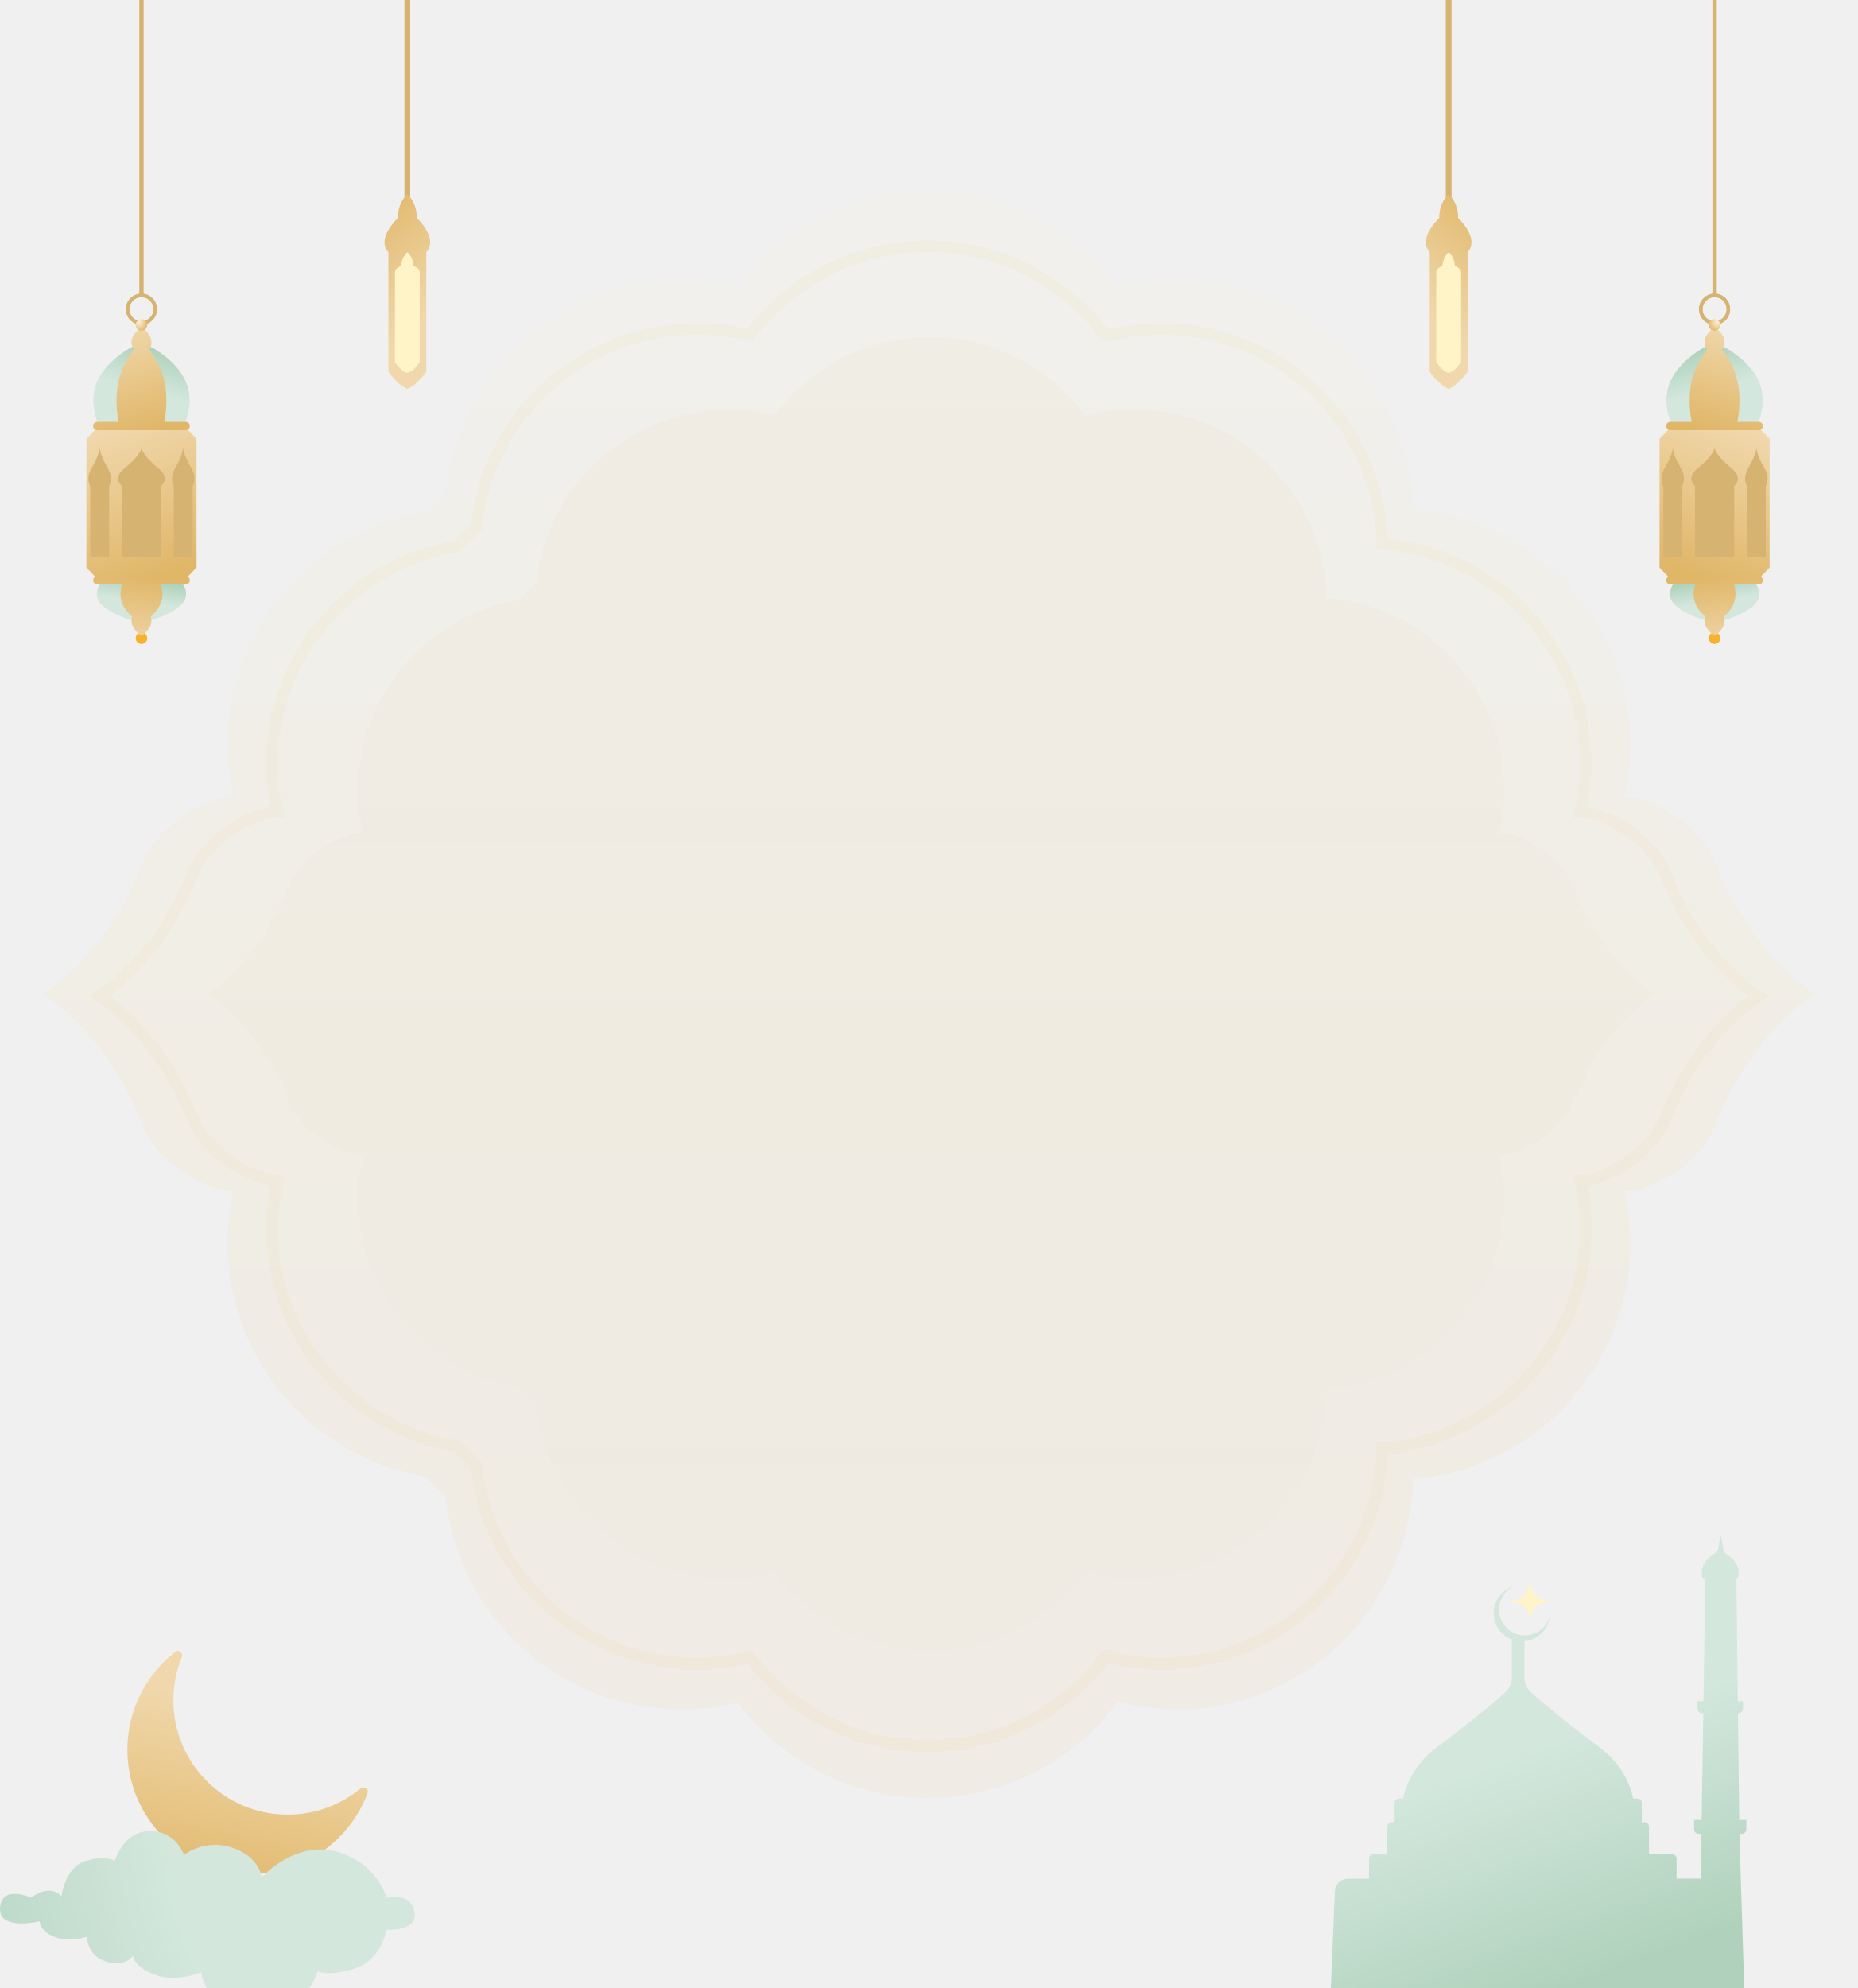
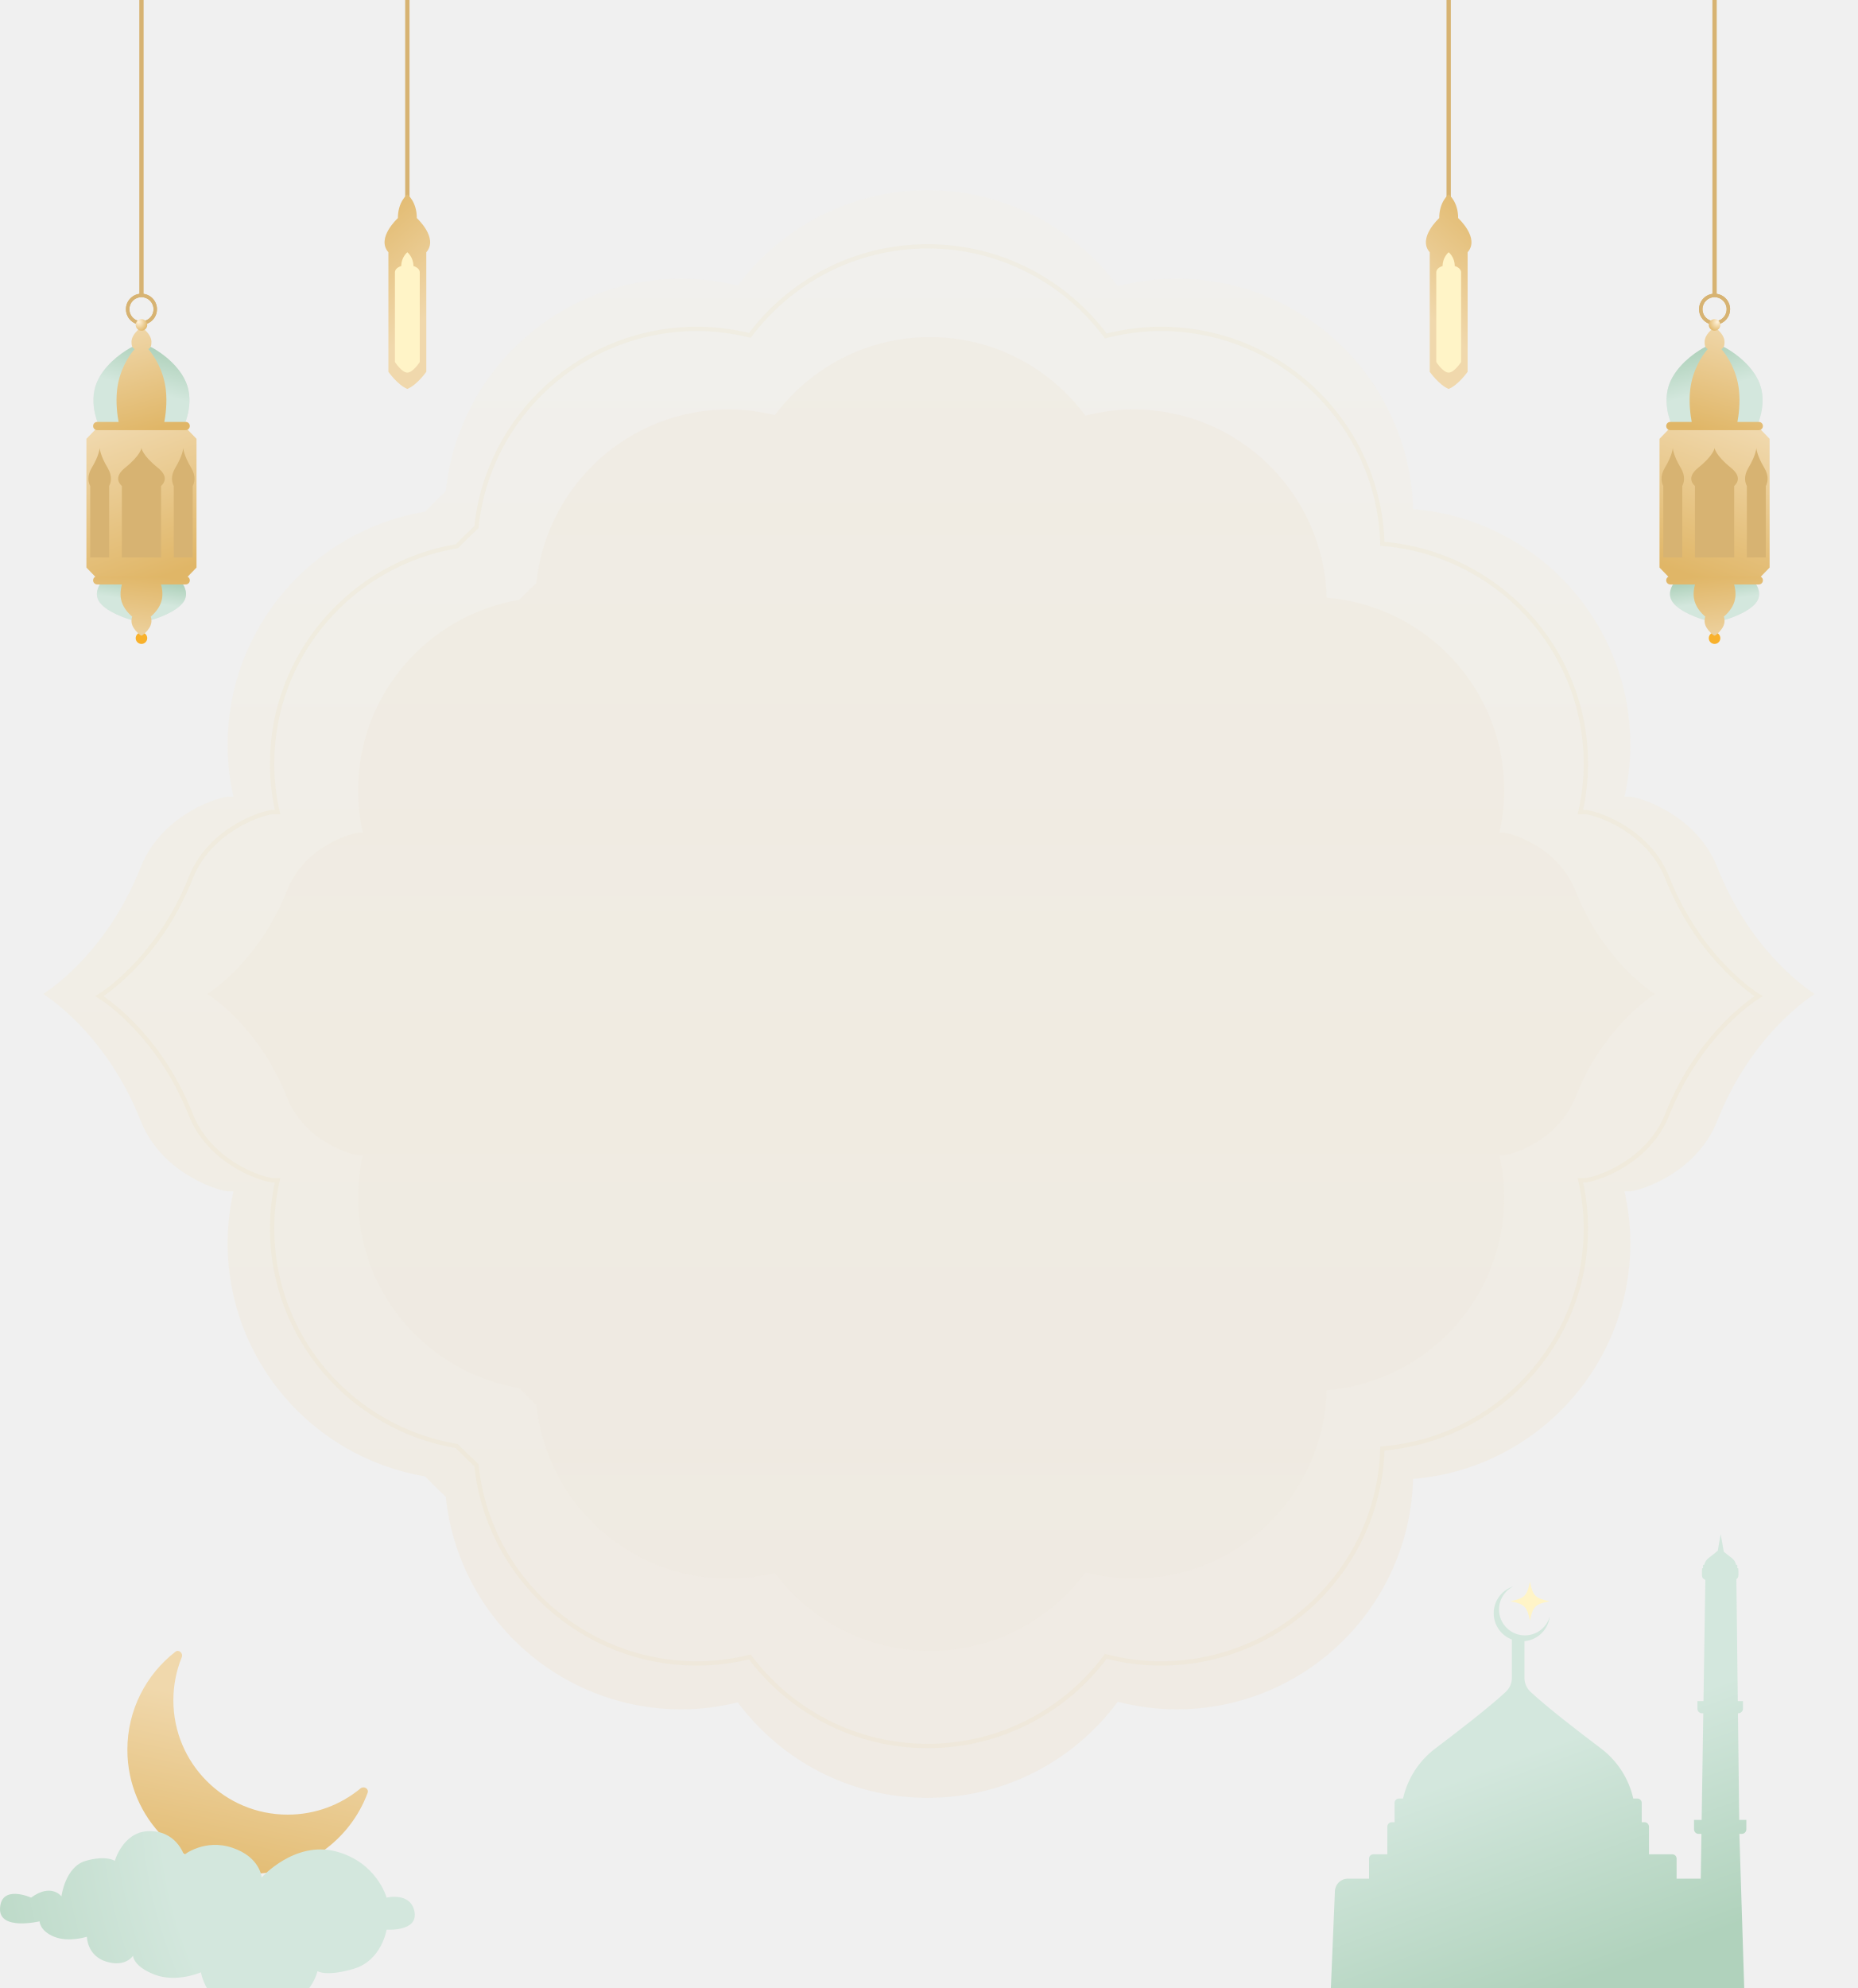
<svg xmlns="http://www.w3.org/2000/svg" width="430" height="460" viewBox="0 0 430 460" fill="none">
-   <g clip-path="url(#clip0_2744_6028)">
+   <g clipPath="url(#clip0_2744_6028)">
    <path opacity="0.07" d="M214.663 416C232.727 416 248.702 407.234 258.695 393.768C263.043 394.876 267.573 395.529 272.267 395.529C302.049 395.529 326.232 371.788 327.04 342.216C355.189 339.89 377.319 316.36 377.319 287.623C377.319 283.513 376.831 279.523 375.974 275.672H377.297C381.106 275.128 392.937 270.726 397.425 259.361C405.584 238.699 420 230 420 230C420 230 405.584 221.301 397.425 200.639C392.937 189.274 381.106 184.872 377.297 184.328H375.974C376.831 180.477 377.319 176.487 377.319 172.377C377.319 143.64 355.189 120.11 327.04 117.784C326.232 88.212 302.049 64.472 272.267 64.472C267.573 64.472 263.044 65.125 258.695 66.233C248.702 52.766 232.727 44 214.663 44C196.665 44 180.741 52.705 170.739 66.088C166.563 65.071 162.223 64.472 157.733 64.472C129.347 64.472 106 86.026 103.173 113.651C101.528 115.197 99.911 116.77 98.332 118.384C72.428 122.766 52.681 145.239 52.681 172.377C52.681 176.487 53.169 180.477 54.026 184.328H52.702C48.895 184.872 37.064 189.274 32.575 200.639C24.416 221.301 10 230 10 230C10 230 24.416 238.699 32.575 259.361C37.064 270.726 48.895 275.128 52.702 275.672H54.026C53.169 279.523 52.681 283.513 52.681 287.623C52.681 314.761 72.428 337.235 98.332 341.616C99.91 343.23 101.528 344.803 103.173 346.35C106 373.975 129.347 395.529 157.733 395.529C162.223 395.529 166.563 394.93 170.739 393.913C180.741 407.296 196.665 416 214.663 416Z" fill="url(#paint0_linear_2744_6028)" />
    <path opacity="0.07" d="M215.225 382C229.984 382 243.037 374.836 251.202 363.831C254.754 364.737 258.456 365.27 262.291 365.27C286.624 365.27 306.384 345.87 307.044 321.704C330.044 319.802 348.127 300.573 348.127 277.089C348.127 273.731 347.728 270.471 347.027 267.323H348.109C351.22 266.879 360.887 263.281 364.554 253.993C371.221 237.109 383 230 383 230C383 230 371.221 222.891 364.554 206.007C360.887 196.719 351.22 193.12 348.109 192.676H347.027C347.728 189.528 348.127 186.268 348.127 182.91C348.127 159.426 330.044 140.197 307.044 138.296C306.384 114.129 286.624 94.73 262.291 94.73C258.456 94.73 254.755 95.263 251.202 96.169C243.037 85.164 229.984 78 215.225 78C200.519 78 187.508 85.112 179.336 96.05C175.924 95.219 172.377 94.73 168.709 94.73C145.516 94.73 126.439 112.343 124.129 134.919C122.785 136.182 121.464 137.468 120.174 138.787C99.008 142.367 82.873 160.732 82.873 182.91C82.873 186.268 83.272 189.528 83.973 192.676H82.891C79.78 193.12 70.113 196.719 66.446 206.007C59.779 222.891 48 230 48 230C48 230 59.779 237.109 66.446 253.993C70.113 263.281 79.78 266.879 82.891 267.323H83.973C83.272 270.471 82.873 273.731 82.873 277.089C82.873 299.268 99.009 317.633 120.174 321.213C121.463 322.532 122.785 323.818 124.129 325.081C126.439 347.658 145.516 365.27 168.709 365.27C172.377 365.27 175.924 364.781 179.336 363.95C187.508 374.888 200.519 382 215.225 382Z" fill="url(#paint1_linear_2744_6028)" />
-     <path opacity="0.07" d="M214.685 404C231.602 404 246.565 395.823 255.925 383.261C259.997 384.295 264.24 384.904 268.635 384.904C296.529 384.904 319.178 362.76 319.936 335.175C346.298 333.004 367.027 311.055 367.027 284.25C367.027 280.417 366.569 276.696 365.766 273.103H367.006C370.572 272.596 381.653 268.489 385.857 257.888C393.499 238.615 407 230.5 407 230.5C407 230.5 393.499 222.385 385.857 203.112C381.653 192.511 370.572 188.404 367.006 187.897H365.766C366.569 184.304 367.027 180.583 367.027 176.75C367.027 149.945 346.298 127.996 319.936 125.825C319.178 98.241 296.529 76.097 268.635 76.097C264.24 76.097 259.997 76.705 255.925 77.739C246.565 65.178 231.602 57 214.685 57C197.828 57 182.913 65.119 173.546 77.603C169.635 76.655 165.57 76.097 161.366 76.097C134.779 76.097 112.912 96.201 110.265 121.97C108.724 123.412 107.21 124.88 105.73 126.386C81.469 130.472 62.974 151.435 62.974 176.75C62.974 180.583 63.432 184.304 64.235 187.897H62.994C59.428 188.404 48.348 192.511 44.143 203.112C36.501 222.385 23 230.5 23 230.5C23 230.5 36.501 238.615 44.143 257.888C48.348 268.489 59.428 272.596 62.994 273.103H64.235C63.432 276.696 62.974 280.417 62.974 284.25C62.974 309.566 81.47 330.528 105.73 334.615C107.209 336.121 108.724 337.589 110.265 339.031C112.912 364.8 134.779 384.904 161.366 384.904C165.57 384.904 169.635 384.345 173.546 383.398C182.913 395.881 197.828 404 214.685 404Z" stroke="#DAC05A" stroke-width="2.667" stroke-miterlimit="10" />
+     <path opacity="0.07" d="M214.685 404C231.602 404 246.565 395.823 255.925 383.261C259.997 384.295 264.24 384.904 268.635 384.904C296.529 384.904 319.178 362.76 319.936 335.175C346.298 333.004 367.027 311.055 367.027 284.25C367.027 280.417 366.569 276.696 365.766 273.103H367.006C370.572 272.596 381.653 268.489 385.857 257.888C393.499 238.615 407 230.5 407 230.5C407 230.5 393.499 222.385 385.857 203.112C381.653 192.511 370.572 188.404 367.006 187.897H365.766C366.569 184.304 367.027 180.583 367.027 176.75C367.027 149.945 346.298 127.996 319.936 125.825C319.178 98.241 296.529 76.097 268.635 76.097C264.24 76.097 259.997 76.705 255.925 77.739C246.565 65.178 231.602 57 214.685 57C197.828 57 182.913 65.119 173.546 77.603C169.635 76.655 165.57 76.097 161.366 76.097C134.779 76.097 112.912 96.201 110.265 121.97C108.724 123.412 107.21 124.88 105.73 126.386C81.469 130.472 62.974 151.435 62.974 176.75C62.974 180.583 63.432 184.304 64.235 187.897H62.994C59.428 188.404 48.348 192.511 44.143 203.112C36.501 222.385 23 230.5 23 230.5C23 230.5 36.501 238.615 44.143 257.888C48.348 268.489 59.428 272.596 62.994 273.103H64.235C63.432 276.696 62.974 280.417 62.974 284.25C62.974 309.566 81.47 330.528 105.73 334.615C107.209 336.121 108.724 337.589 110.265 339.031C112.912 364.8 134.779 384.904 161.366 384.904C165.57 384.904 169.635 384.345 173.546 383.398C182.913 395.881 197.828 404 214.685 404Z" stroke="#DAC05A" strokeWidth="2.667" stroke-miterlimit="10" />
    <mask id="path-4-inside-1_2744_6028" fill="white">
      <path d="M399.605 71.551C399.605 70.01 398.354 68.758 396.815 68.758C395.273 68.758 394.021 70.01 394.021 71.551C394.021 72.624 394.627 73.557 395.518 74.024C395.656 74.096 395.801 74.158 395.953 74.208C396.226 74.296 396.513 74.345 396.815 74.345C397.114 74.345 397.401 74.296 397.674 74.208C397.826 74.158 397.97 74.096 398.109 74.024C398.997 73.557 399.605 72.624 399.605 71.551ZM400.406 71.551C400.406 72.965 399.583 74.195 398.391 74.777C398.257 74.844 398.12 74.901 397.977 74.95C397.705 75.043 397.418 75.105 397.119 75.131C397.019 75.14 396.917 75.144 396.815 75.144C396.711 75.144 396.61 75.14 396.509 75.131C396.21 75.105 395.922 75.043 395.649 74.95C395.506 74.901 395.369 74.844 395.235 74.777C394.041 74.191 393.22 72.965 393.22 71.551C393.22 69.571 394.831 67.959 396.815 67.959C398.793 67.959 400.406 69.571 400.406 71.551Z" />
    </mask>
    <path d="M399.605 71.551C399.605 70.01 398.354 68.758 396.815 68.758C395.273 68.758 394.021 70.01 394.021 71.551C394.021 72.624 394.627 73.557 395.518 74.024C395.656 74.096 395.801 74.158 395.953 74.208C396.226 74.296 396.513 74.345 396.815 74.345C397.114 74.345 397.401 74.296 397.674 74.208C397.826 74.158 397.97 74.096 398.109 74.024C398.997 73.557 399.605 72.624 399.605 71.551ZM400.406 71.551C400.406 72.965 399.583 74.195 398.391 74.777C398.257 74.844 398.12 74.901 397.977 74.95C397.705 75.043 397.418 75.105 397.119 75.131C397.019 75.14 396.917 75.144 396.815 75.144C396.711 75.144 396.61 75.14 396.509 75.131C396.21 75.105 395.922 75.043 395.649 74.95C395.506 74.901 395.369 74.844 395.235 74.777C394.041 74.191 393.22 72.965 393.22 71.551C393.22 69.571 394.831 67.959 396.815 67.959C398.793 67.959 400.406 69.571 400.406 71.551Z" fill="#D7B372" />
    <path d="M395.518 74.024L394.898 75.205L394.902 75.207L395.518 74.024ZM395.953 74.208L395.533 75.474L395.543 75.477L395.953 74.208ZM397.674 74.208L398.083 75.477L398.093 75.474L397.674 74.208ZM398.109 74.024L398.722 75.209L398.73 75.204L398.109 74.024ZM398.391 74.777L397.806 73.579L397.798 73.583L398.391 74.777ZM397.977 74.95L397.545 73.689L397.545 73.689L397.977 74.95ZM397.119 75.131L397.005 73.802L396.992 73.803L397.119 75.131ZM396.509 75.131L396.635 73.803L396.623 73.802L396.509 75.131ZM395.649 74.95L396.081 73.689L396.079 73.688L395.649 74.95ZM395.235 74.777L395.829 73.583L395.823 73.58L395.235 74.777ZM400.939 71.551C400.939 69.275 399.092 67.425 396.815 67.425V70.091C397.617 70.091 398.272 70.745 398.272 71.551H400.939ZM396.815 67.425C394.537 67.425 392.687 69.273 392.687 71.551H395.354C395.354 70.747 396.009 70.091 396.815 70.091V67.425ZM392.687 71.551C392.687 73.139 393.586 74.517 394.898 75.205L396.137 72.844C395.668 72.598 395.354 72.109 395.354 71.551H392.687ZM394.902 75.207C395.103 75.311 395.313 75.401 395.533 75.474L396.372 72.943C396.289 72.915 396.209 72.881 396.133 72.841L394.902 75.207ZM395.543 75.477C395.941 75.606 396.367 75.678 396.815 75.678V73.012C396.659 73.012 396.51 72.987 396.362 72.939L395.543 75.477ZM396.815 75.678C397.261 75.678 397.686 75.605 398.083 75.477L397.264 72.939C397.116 72.987 396.966 73.012 396.815 73.012V75.678ZM398.093 75.474C398.314 75.401 398.523 75.312 398.722 75.209L397.497 72.84C397.418 72.881 397.337 72.915 397.254 72.943L398.093 75.474ZM398.73 75.204C400.038 74.516 400.939 73.14 400.939 71.551H398.272C398.272 72.109 397.957 72.598 397.489 72.844L398.73 75.204ZM399.073 71.551C399.073 72.437 398.557 73.212 397.806 73.579L398.976 75.975C400.609 75.177 401.74 73.493 401.74 71.551H399.073ZM397.798 73.583C397.716 73.624 397.632 73.659 397.545 73.689L398.41 76.211C398.608 76.143 398.799 76.063 398.985 75.971L397.798 73.583ZM397.545 73.689C397.374 73.747 397.194 73.786 397.005 73.802L397.233 76.459C397.641 76.424 398.035 76.34 398.41 76.211L397.545 73.689ZM396.992 73.803C396.942 73.808 396.883 73.811 396.815 73.811V76.478C396.951 76.478 397.096 76.472 397.247 76.458L396.992 73.803ZM396.815 73.811C396.745 73.811 396.687 73.808 396.635 73.803L396.382 76.458C396.533 76.472 396.677 76.478 396.815 76.478V73.811ZM396.623 73.802C396.433 73.786 396.251 73.747 396.081 73.689L395.216 76.211C395.592 76.34 395.988 76.424 396.395 76.459L396.623 73.802ZM396.079 73.688C395.994 73.659 395.912 73.624 395.829 73.583L394.642 75.971C394.826 76.062 395.017 76.143 395.219 76.212L396.079 73.688ZM395.823 73.58C395.066 73.209 394.553 72.436 394.553 71.551H391.887C391.887 73.494 393.016 75.173 394.648 75.974L395.823 73.58ZM394.553 71.551C394.553 70.308 395.567 69.292 396.815 69.292V66.626C394.095 66.626 391.887 68.834 391.887 71.551H394.553ZM396.815 69.292C398.057 69.292 399.073 70.307 399.073 71.551H401.74C401.74 68.834 399.53 66.626 396.815 66.626V69.292Z" fill="#D7B372" mask="url(#path-4-inside-1_2744_6028)" />
    <path d="M396.813 68.359V-96V68.359Z" fill="#D7B372" />
    <path d="M396.813 68.359V-96" stroke="#D7B372" stroke-miterlimit="10" />
    <path d="M406.845 136.046C406.72 135.727 406.57 135.446 406.424 135.21C406.151 134.765 405.901 134.497 405.901 134.497L397.272 134.419V134.409L396.811 134.414L396.351 134.409V134.419L387.724 134.497C387.724 134.497 387.472 134.765 387.199 135.21C387.053 135.446 386.902 135.727 386.778 136.046C386.492 136.774 386.346 137.69 386.73 138.641C387.653 140.917 391.802 142.67 394.508 143.465H399.116C401.82 142.67 405.97 140.917 406.893 138.641C407.277 137.69 407.13 136.774 406.845 136.046Z" fill="#E5E5E5" />
    <path d="M406.845 136.046C406.72 135.727 406.57 135.446 406.424 135.21C406.151 134.765 405.901 134.497 405.901 134.497L397.272 134.419V134.409L396.811 134.414L396.351 134.409V134.419L387.724 134.497C387.724 134.497 387.472 134.765 387.199 135.21C387.053 135.446 386.902 135.727 386.778 136.046C386.492 136.774 386.346 137.69 386.73 138.641C387.653 140.917 391.802 142.67 394.508 143.465H399.116C401.82 142.67 405.97 140.917 406.893 138.641C407.277 137.69 407.13 136.774 406.845 136.046Z" fill="url(#paint2_linear_2744_6028)" />
    <path d="M408.036 99.968L407.95 99.879L406.979 98.878H386.643L385.676 99.879L385.59 99.968L384.071 101.539V110.58V122.283V131.325L385.59 132.895L385.676 132.983L386.643 133.986H406.979L407.95 132.983L408.036 132.895L409.551 131.325V122.283V110.58V101.539L408.036 99.968Z" fill="url(#paint3_linear_2744_6028)" />
    <path d="M398.146 147.666C398.146 146.928 397.549 146.33 396.811 146.33C396.074 146.33 395.477 146.928 395.477 147.666C395.477 148.403 396.074 149 396.811 149C397.549 149 398.146 148.403 398.146 147.666Z" fill="#F8B12C" />
    <path fill-rule="evenodd" clip-rule="evenodd" d="M399.118 143.729C399.118 143.795 399.115 143.863 399.109 143.929C399.026 144.897 398.365 145.762 397.771 146.35C397.488 146.63 397.223 146.846 397.04 146.981C396.897 147.095 396.725 147.095 396.583 146.981C396.401 146.846 396.135 146.63 395.853 146.35C395.259 145.762 394.596 144.897 394.513 143.929C394.508 143.863 394.505 143.795 394.505 143.729C394.505 143.541 394.517 143.358 394.537 143.178C394.545 143.099 394.556 143.025 394.577 142.95C394.599 142.853 394.628 142.762 394.663 142.679C393.565 141.744 392.4 140.338 392.076 138.64C391.819 137.291 392.068 136.007 392.289 135.235H386.569C386.046 135.235 385.621 134.81 385.621 134.286C385.621 133.762 386.046 133.337 386.569 133.337H407.054C407.578 133.337 408.003 133.762 408.003 134.286C408.003 134.81 407.578 135.235 407.054 135.235H401.335C401.556 136.007 401.804 137.291 401.547 138.64C401.224 140.338 400.059 141.744 398.96 142.679C398.995 142.762 399.025 142.853 399.047 142.95C399.067 143.025 399.078 143.099 399.087 143.178C399.107 143.358 399.118 143.541 399.118 143.729Z" fill="url(#paint4_linear_2744_6028)" />
    <path d="M407.676 90.194C406.794 86.114 403.177 82.869 400.337 81.068C399.85 80.758 399.388 80.493 398.964 80.271H394.659C394.235 80.493 393.773 80.758 393.286 81.068C390.446 82.869 386.829 86.114 385.946 90.194C385.35 92.948 385.938 95.569 386.452 97.122C386.746 98.021 387.018 98.558 387.018 98.558L396.314 98.72V98.738L396.812 98.729L397.308 98.738V98.72L406.608 98.558C406.608 98.558 406.877 98.021 407.171 97.122C407.685 95.569 408.273 92.948 407.676 90.194Z" fill="#E5E5E5" />
    <path d="M407.676 90.194C406.794 86.114 403.177 82.869 400.337 81.068C399.85 80.758 399.388 80.493 398.964 80.271H394.659C394.235 80.493 393.773 80.758 393.286 81.068C390.446 82.869 386.829 86.114 385.946 90.194C385.35 92.948 385.938 95.569 386.452 97.122C386.746 98.021 387.018 98.558 387.018 98.558L396.314 98.72V98.738L396.812 98.729L397.308 98.738V98.72L406.608 98.558C406.608 98.558 406.877 98.021 407.171 97.122C407.685 95.569 408.273 92.948 407.676 90.194Z" fill="url(#paint5_linear_2744_6028)" />
    <path fill-rule="evenodd" clip-rule="evenodd" d="M386.569 99.526H407.054C407.578 99.526 408.003 99.101 408.003 98.577C408.003 98.052 407.578 97.627 407.054 97.627H402.099C402.375 96.19 402.797 93.274 402.452 90.193C401.966 85.865 399.884 82.477 398.379 80.753C398.481 80.728 398.579 80.675 398.667 80.597C398.841 80.44 398.979 80.197 399.047 79.897C399.067 79.823 399.078 79.749 399.087 79.669C399.107 79.489 399.118 79.306 399.118 79.118C399.118 78.067 398.405 77.125 397.771 76.497C397.488 76.218 397.223 76.001 397.04 75.867C396.897 75.752 396.725 75.752 396.583 75.867C396.401 76.001 396.135 76.218 395.853 76.497C395.219 77.125 394.505 78.067 394.505 79.118C394.505 79.306 394.517 79.489 394.537 79.669C394.545 79.749 394.556 79.823 394.577 79.897C394.645 80.197 394.781 80.44 394.956 80.597C395.044 80.675 395.142 80.728 395.244 80.754C393.739 82.477 391.657 85.865 391.171 90.193C390.826 93.274 391.249 96.19 391.525 97.627H386.569C386.046 97.627 385.621 98.052 385.621 98.577C385.621 99.101 386.046 99.526 386.569 99.526Z" fill="url(#paint6_linear_2744_6028)" />
    <path d="M398.146 75.181C398.146 75.918 397.549 76.516 396.811 76.516C396.074 76.516 395.476 75.918 395.476 75.181C395.476 74.444 396.074 73.846 396.811 73.846C397.549 73.846 398.146 74.444 398.146 75.181Z" fill="url(#paint7_radial_2744_6028)" />
    <path d="M400.595 108.231C403.066 110.216 402.17 111.708 401.349 112.458V128.99H392.274V112.458C391.452 111.708 390.556 110.216 393.028 108.231C396.657 105.315 396.811 103.656 396.811 103.656C396.811 103.656 396.965 105.315 400.595 108.231Z" fill="#D7B372" />
    <path d="M408.309 108.231C409.505 110.216 409.071 111.708 408.675 112.458V128.99H404.288V112.458C403.891 111.708 403.458 110.216 404.653 108.231C406.406 105.315 406.482 103.656 406.482 103.656C406.482 103.656 406.556 105.315 408.309 108.231Z" fill="#D7B372" />
    <path d="M388.97 108.231C390.165 110.216 389.732 111.708 389.335 112.458V128.99H384.948V112.458C384.55 111.708 384.118 110.216 385.312 108.231C387.067 105.315 387.141 103.656 387.141 103.656C387.141 103.656 387.215 105.315 388.97 108.231Z" fill="#D7B372" />
    <mask id="path-18-inside-2_2744_6028" fill="white">
      <path d="M29.946 71.551C29.946 70.01 31.197 68.758 32.736 68.758C34.279 68.758 35.531 70.01 35.531 71.551C35.531 72.624 34.924 73.557 34.034 74.024C33.895 74.096 33.751 74.158 33.599 74.208C33.326 74.296 33.038 74.345 32.736 74.345C32.438 74.345 32.151 74.296 31.878 74.208C31.726 74.158 31.581 74.096 31.442 74.024C30.554 73.557 29.946 72.624 29.946 71.551ZM29.145 71.551C29.145 72.965 29.968 74.195 31.16 74.777C31.294 74.844 31.431 74.901 31.574 74.95C31.847 75.043 32.134 75.105 32.432 75.131C32.532 75.14 32.635 75.144 32.736 75.144C32.84 75.144 32.942 75.14 33.042 75.131C33.341 75.105 33.63 75.043 33.903 74.95C34.046 74.901 34.182 74.844 34.316 74.777C35.511 74.191 36.331 72.965 36.331 71.551C36.331 69.571 34.72 67.959 32.736 67.959C30.758 67.959 29.145 69.571 29.145 71.551Z" />
    </mask>
    <path d="M29.946 71.551C29.946 70.01 31.197 68.758 32.736 68.758C34.279 68.758 35.531 70.01 35.531 71.551C35.531 72.624 34.924 73.557 34.034 74.024C33.895 74.096 33.751 74.158 33.599 74.208C33.326 74.296 33.038 74.345 32.736 74.345C32.438 74.345 32.151 74.296 31.878 74.208C31.726 74.158 31.581 74.096 31.442 74.024C30.554 73.557 29.946 72.624 29.946 71.551ZM29.145 71.551C29.145 72.965 29.968 74.195 31.16 74.777C31.294 74.844 31.431 74.901 31.574 74.95C31.847 75.043 32.134 75.105 32.432 75.131C32.532 75.14 32.635 75.144 32.736 75.144C32.84 75.144 32.942 75.14 33.042 75.131C33.341 75.105 33.63 75.043 33.903 74.95C34.046 74.901 34.182 74.844 34.316 74.777C35.511 74.191 36.331 72.965 36.331 71.551C36.331 69.571 34.72 67.959 32.736 67.959C30.758 67.959 29.145 69.571 29.145 71.551Z" fill="#D7B372" />
    <path d="M34.034 74.024L34.653 75.205L34.649 75.207L34.034 74.024ZM33.599 74.208L34.018 75.474L34.008 75.477L33.599 74.208ZM31.878 74.208L31.468 75.477L31.458 75.474L31.878 74.208ZM31.442 74.024L30.829 75.209L30.821 75.204L31.442 74.024ZM31.16 74.777L31.745 73.579L31.754 73.583L31.16 74.777ZM31.574 74.95L32.006 73.689L32.007 73.689L31.574 74.95ZM32.432 75.131L32.546 73.802L32.56 73.803L32.432 75.131ZM33.042 75.131L32.916 73.803L32.929 73.802L33.042 75.131ZM33.903 74.95L33.47 73.689L33.472 73.688L33.903 74.95ZM34.316 74.777L33.723 73.583L33.728 73.58L34.316 74.777ZM28.613 71.551C28.613 69.275 30.46 67.425 32.736 67.425V70.091C31.934 70.091 31.279 70.745 31.279 71.551H28.613ZM32.736 67.425C35.014 67.425 36.864 69.273 36.864 71.551H34.197C34.197 70.747 33.543 70.091 32.736 70.091V67.425ZM36.864 71.551C36.864 73.139 35.965 74.517 34.653 75.205L33.414 72.844C33.883 72.598 34.197 72.109 34.197 71.551H36.864ZM34.649 75.207C34.449 75.311 34.239 75.401 34.018 75.474L33.179 72.943C33.263 72.915 33.342 72.881 33.418 72.841L34.649 75.207ZM34.008 75.477C33.61 75.606 33.185 75.678 32.736 75.678V73.012C32.892 73.012 33.042 72.987 33.189 72.939L34.008 75.477ZM32.736 75.678C32.291 75.678 31.866 75.605 31.468 75.477L32.287 72.939C32.436 72.987 32.585 73.012 32.736 73.012V75.678ZM31.458 75.474C31.238 75.401 31.028 75.312 30.829 75.209L32.054 72.84C32.133 72.881 32.214 72.915 32.297 72.943L31.458 75.474ZM30.821 75.204C29.514 74.516 28.613 73.14 28.613 71.551H31.279C31.279 72.109 31.594 72.598 32.063 72.844L30.821 75.204ZM30.478 71.551C30.478 72.437 30.994 73.212 31.745 73.579L30.575 75.975C28.942 75.177 27.812 73.493 27.812 71.551H30.478ZM31.754 73.583C31.835 73.624 31.919 73.659 32.006 73.689L31.142 76.211C30.944 76.143 30.752 76.063 30.567 75.971L31.754 73.583ZM32.007 73.689C32.177 73.747 32.357 73.786 32.546 73.802L32.318 76.459C31.91 76.424 31.516 76.34 31.141 76.211L32.007 73.689ZM32.56 73.803C32.609 73.808 32.669 73.811 32.736 73.811V76.478C32.6 76.478 32.455 76.472 32.305 76.458L32.56 73.803ZM32.736 73.811C32.806 73.811 32.865 73.808 32.916 73.803L33.169 76.458C33.019 76.472 32.874 76.478 32.736 76.478V73.811ZM32.929 73.802C33.118 73.786 33.3 73.747 33.47 73.689L34.335 76.211C33.959 76.34 33.563 76.424 33.157 76.459L32.929 73.802ZM33.472 73.688C33.557 73.659 33.639 73.624 33.723 73.583L34.91 75.971C34.726 76.062 34.534 76.143 34.333 76.212L33.472 73.688ZM33.728 73.58C34.485 73.209 34.998 72.436 34.998 71.551H37.665C37.665 73.494 36.536 75.173 34.904 75.974L33.728 73.58ZM34.998 71.551C34.998 70.308 33.984 69.292 32.736 69.292V66.626C35.456 66.626 37.665 68.834 37.665 71.551H34.998ZM32.736 69.292C31.494 69.292 30.478 70.307 30.478 71.551H27.812C27.812 68.834 30.021 66.626 32.736 66.626V69.292Z" fill="#D7B372" mask="url(#path-18-inside-2_2744_6028)" />
    <path d="M32.738 68.359V-96V68.359Z" fill="#D7B372" />
    <path d="M32.738 68.359V-96" stroke="#D7B372" stroke-miterlimit="10" />
    <path d="M22.706 136.046C22.831 135.727 22.982 135.446 23.127 135.21C23.401 134.765 23.65 134.497 23.65 134.497L32.279 134.419V134.409L32.74 134.414L33.201 134.409V134.419L41.828 134.497C41.828 134.497 42.079 134.765 42.352 135.21C42.498 135.446 42.649 135.727 42.773 136.046C43.059 136.774 43.206 137.69 42.821 138.641C41.898 140.917 37.749 142.67 35.044 143.465H30.436C27.731 142.67 23.581 140.917 22.659 138.641C22.274 137.69 22.421 136.774 22.706 136.046Z" fill="#E5E5E5" />
    <path d="M22.706 136.046C22.831 135.727 22.982 135.446 23.127 135.21C23.401 134.765 23.65 134.497 23.65 134.497L32.279 134.419V134.409L32.74 134.414L33.201 134.409V134.419L41.828 134.497C41.828 134.497 42.079 134.765 42.352 135.21C42.498 135.446 42.649 135.727 42.773 136.046C43.059 136.774 43.206 137.69 42.821 138.641C41.898 140.917 37.749 142.67 35.044 143.465H30.436C27.731 142.67 23.581 140.917 22.659 138.641C22.274 137.69 22.421 136.774 22.706 136.046Z" fill="url(#paint8_linear_2744_6028)" />
    <path d="M21.515 99.968L21.601 99.879L22.572 98.878H42.908L43.876 99.879L43.961 99.968L45.48 101.539V110.58V122.283V131.325L43.961 132.895L43.876 132.983L42.908 133.986H22.572L21.601 132.983L21.515 132.895L20 131.325V122.283V110.58V101.539L21.515 99.968Z" fill="url(#paint9_linear_2744_6028)" />
    <path d="M31.405 147.666C31.405 146.928 32.002 146.33 32.74 146.33C33.477 146.33 34.074 146.928 34.074 147.666C34.074 148.403 33.477 149 32.74 149C32.002 149 31.405 148.403 31.405 147.666Z" fill="#F8B12C" />
    <path fill-rule="evenodd" clip-rule="evenodd" d="M30.433 143.729C30.433 143.795 30.436 143.863 30.442 143.929C30.525 144.897 31.187 145.762 31.781 146.35C32.063 146.63 32.328 146.846 32.511 146.981C32.654 147.095 32.826 147.095 32.968 146.981C33.151 146.846 33.416 146.63 33.699 146.35C34.293 145.762 34.955 144.897 35.038 143.929C35.043 143.863 35.046 143.795 35.046 143.729C35.046 143.541 35.035 143.358 35.015 143.178C35.007 143.099 34.995 143.025 34.974 142.95C34.953 142.853 34.923 142.762 34.888 142.679C35.987 141.744 37.151 140.338 37.475 138.64C37.732 137.291 37.484 136.007 37.263 135.235H42.982C43.506 135.235 43.931 134.81 43.931 134.286C43.931 133.762 43.506 133.337 42.982 133.337H22.497C21.973 133.337 21.548 133.762 21.548 134.286C21.548 134.81 21.973 135.235 22.497 135.235H28.216C27.995 136.007 27.747 137.291 28.005 138.64C28.328 140.338 29.493 141.744 30.591 142.679C30.556 142.762 30.527 142.853 30.505 142.95C30.485 143.025 30.473 143.099 30.465 143.178C30.445 143.358 30.433 143.541 30.433 143.729Z" fill="url(#paint10_linear_2744_6028)" />
    <path d="M21.875 90.194C22.757 86.114 26.375 82.869 29.214 81.068C29.702 80.758 30.163 80.493 30.587 80.271H34.893C35.316 80.493 35.778 80.758 36.265 81.068C39.105 82.869 42.722 86.114 43.605 90.194C44.201 92.948 43.614 95.569 43.099 97.122C42.805 98.021 42.533 98.558 42.533 98.558L33.237 98.72V98.738L32.739 98.729L32.243 98.738V98.72L22.943 98.558C22.943 98.558 22.675 98.021 22.38 97.122C21.866 95.569 21.279 92.948 21.875 90.194Z" fill="#E5E5E5" />
    <path d="M21.875 90.194C22.757 86.114 26.375 82.869 29.214 81.068C29.702 80.758 30.163 80.493 30.587 80.271H34.893C35.316 80.493 35.778 80.758 36.265 81.068C39.105 82.869 42.722 86.114 43.605 90.194C44.201 92.948 43.614 95.569 43.099 97.122C42.805 98.021 42.533 98.558 42.533 98.558L33.237 98.72V98.738L32.739 98.729L32.243 98.738V98.72L22.943 98.558C22.943 98.558 22.675 98.021 22.38 97.122C21.866 95.569 21.279 92.948 21.875 90.194Z" fill="url(#paint11_linear_2744_6028)" />
    <path fill-rule="evenodd" clip-rule="evenodd" d="M42.982 99.526H22.497C21.973 99.526 21.548 99.101 21.548 98.577C21.548 98.052 21.973 97.627 22.497 97.627H27.452C27.177 96.19 26.754 93.274 27.099 90.193C27.585 85.865 29.668 82.477 31.172 80.753C31.07 80.728 30.972 80.675 30.884 80.597C30.71 80.44 30.573 80.197 30.505 79.897C30.485 79.823 30.473 79.749 30.465 79.669C30.445 79.489 30.433 79.306 30.433 79.118C30.433 78.067 31.147 77.125 31.781 76.497C32.063 76.218 32.328 76.001 32.511 75.867C32.654 75.752 32.826 75.752 32.968 75.867C33.151 76.001 33.416 76.218 33.699 76.497C34.333 77.125 35.046 78.067 35.046 79.118C35.046 79.306 35.035 79.489 35.015 79.669C35.007 79.749 34.995 79.823 34.974 79.897C34.907 80.197 34.77 80.44 34.596 80.597C34.507 80.675 34.41 80.728 34.307 80.754C35.812 82.477 37.894 85.865 38.38 90.193C38.726 93.274 38.303 96.19 38.026 97.627H42.982C43.506 97.627 43.931 98.052 43.931 98.577C43.931 99.101 43.506 99.526 42.982 99.526Z" fill="url(#paint12_linear_2744_6028)" />
    <path d="M31.405 75.181C31.405 75.918 32.003 76.516 32.74 76.516C33.477 76.516 34.075 75.918 34.075 75.181C34.075 74.444 33.477 73.846 32.74 73.846C32.003 73.846 31.405 74.444 31.405 75.181Z" fill="url(#paint13_radial_2744_6028)" />
    <path d="M28.956 108.231C26.485 110.216 27.381 111.708 28.203 112.458V128.99H37.277V112.458C38.099 111.708 38.995 110.216 36.523 108.231C32.895 105.315 32.74 103.656 32.74 103.656C32.74 103.656 32.586 105.315 28.956 108.231Z" fill="#D7B372" />
    <path d="M21.242 108.231C20.046 110.216 20.48 111.708 20.876 112.458V128.99H25.263V112.458C25.66 111.708 26.093 110.216 24.898 108.231C23.145 105.315 23.069 103.656 23.069 103.656C23.069 103.656 22.995 105.315 21.242 108.231Z" fill="#D7B372" />
    <path d="M40.581 108.231C39.387 110.216 39.82 111.708 40.217 112.458V128.99H44.603V112.458C45.001 111.708 45.433 110.216 44.239 108.231C42.485 105.315 42.41 103.656 42.41 103.656C42.41 103.656 42.336 105.315 40.581 108.231Z" fill="#D7B372" />
-     <path d="M94.275 49.986V-181" stroke="#D7B372" stroke-width="1.333" stroke-miterlimit="10" />
+     <path d="M94.275 49.986V-181" stroke="#D7B372" strokeWidth="1.333" stroke-miterlimit="10" />
    <path fill-rule="evenodd" clip-rule="evenodd" d="M94.275 44.983C94.275 44.983 94.275 44.983 94.275 44.983V44.983C94.247 45.005 92.084 46.654 92.084 50.465C92.084 50.465 86.995 55.083 89.891 58.372V86.027C89.891 86.027 92.005 89.059 94.275 89.999V90C96.546 89.06 98.66 86.027 98.66 86.027V58.372C101.556 55.085 96.468 50.465 96.468 50.465C96.468 46.637 94.284 44.989 94.275 44.983Z" fill="url(#paint14_linear_2744_6028)" />
    <path d="M92.866 61.553C92.866 59.489 94.275 58.369 94.275 58.369C94.275 58.369 95.684 59.489 95.684 61.553C95.684 61.553 97.148 61.947 97.148 63.017V83.763C97.148 83.763 95.58 86.216 94.275 86.216C92.97 86.216 91.402 83.763 91.402 83.763V63.017C91.402 61.947 92.866 61.553 92.866 61.553Z" fill="#FFF4C7" />
-     <path d="M335.276 49.986V-181" stroke="#D7B372" stroke-width="1.333" stroke-miterlimit="10" />
+     <path d="M335.276 49.986V-181" stroke="#D7B372" strokeWidth="1.333" stroke-miterlimit="10" />
    <path fill-rule="evenodd" clip-rule="evenodd" d="M335.276 44.983C335.276 44.983 335.276 44.983 335.276 44.983V44.983C335.304 45.005 337.468 46.654 337.468 50.465C337.468 50.465 342.556 55.083 339.66 58.372V86.027C339.66 86.027 337.546 89.059 335.276 89.999V90C333.005 89.06 330.891 86.027 330.891 86.027V58.372C327.995 55.085 333.084 50.465 333.084 50.465C333.084 46.637 335.267 44.989 335.276 44.983Z" fill="url(#paint15_linear_2744_6028)" />
    <path d="M336.685 61.553C336.685 59.489 335.276 58.369 335.276 58.369C335.276 58.369 333.867 59.489 333.867 61.553C333.867 61.553 332.403 61.947 332.403 63.017V83.763C332.403 83.763 333.971 86.216 335.276 86.216C336.581 86.216 338.149 83.763 338.149 83.763V63.017C338.149 61.947 336.685 61.553 336.685 61.553Z" fill="#FFF4C7" />
    <path fill-rule="evenodd" clip-rule="evenodd" d="M85.08 414.85C85.437 413.887 84.209 413.178 83.417 413.833C78.843 417.613 72.975 419.885 66.577 419.885C51.967 419.885 40.124 408.041 40.124 393.432C40.124 389.914 40.811 386.557 42.057 383.487C42.444 382.534 41.396 381.571 40.584 382.202C33.828 387.451 29.481 395.654 29.481 404.872C29.481 420.717 42.326 433.563 58.172 433.563C70.508 433.563 81.027 425.776 85.08 414.85Z" fill="url(#paint16_linear_2744_6028)" />
    <path d="M9.164 444.573C9.164 444.573 9.164 446.768 12.534 448.14C15.903 449.512 20.115 448.14 20.115 448.14C20.115 448.14 20.115 452.53 24.608 453.902C29.101 455.274 30.786 452.53 30.786 452.53C30.786 452.53 30.786 454.999 35.84 456.92C40.895 458.841 46.511 456.371 46.511 456.371C46.511 456.371 47.978 465.987 58.866 465.699C71.65 465.362 73.468 456.096 73.468 456.096C73.468 456.096 75.434 457.468 81.892 455.548C88.351 453.627 89.474 446.493 89.474 446.493C89.474 446.493 96.775 447.042 95.932 442.378C95.09 437.713 89.474 439.085 89.474 439.085C89.474 439.085 87.228 430.854 77.68 428.385C68.133 425.915 60.551 434.421 60.551 434.421C60.551 434.421 60.27 429.757 53.812 427.562C47.353 425.367 42.58 429.208 42.58 429.208C42.58 429.208 40.739 423.378 34.155 423.72C28.436 424.018 26.574 430.58 26.574 430.58C26.574 430.58 24.608 429.208 19.834 430.58C15.06 431.951 14.218 438.811 14.218 438.811C14.218 438.811 11.921 435.636 7.198 439.085C7.198 439.085 0.236 435.938 0.004 441.609C-0.209 446.812 9.164 444.573 9.164 444.573Z" fill="url(#paint17_radial_2744_6028)" />
    <path fill-rule="evenodd" clip-rule="evenodd" d="M402.225 396.43L402.515 421.107H404.165V423.28C404.165 423.864 403.691 424.338 403.106 424.338H402.553L403.685 460.28H355.709H308L308.946 437.576C309.013 435.969 310.335 434.701 311.944 434.701H316.848V430.056C316.848 429.505 317.294 429.059 317.844 429.059H321.079V422.683C321.079 422.105 321.547 421.637 322.126 421.637H322.754V417.178C322.754 416.613 323.212 416.157 323.775 416.157H324.714C325.757 411.527 328.412 407.42 332.2 404.565C337.392 400.651 344.717 394.996 348.495 391.468C349.396 390.629 349.905 389.453 349.905 388.221V379.369C349.251 379.122 348.624 378.765 348.055 378.295C345.286 376.003 344.897 371.901 347.189 369.132C348.007 368.143 349.056 367.456 350.195 367.089C349.485 367.45 348.837 367.958 348.299 368.609C346.192 371.157 346.548 374.929 349.095 377.037C351.643 379.144 355.416 378.787 357.523 376.239C358.061 375.588 358.44 374.856 358.66 374.092C358.512 375.279 358.037 376.438 357.217 377.427C356.071 378.815 354.467 379.605 352.807 379.759V388.221C352.807 389.453 353.316 390.629 354.216 391.468C357.994 394.996 365.32 400.651 370.511 404.565C374.3 407.42 376.955 411.527 377.998 416.157H378.935C379.5 416.157 379.958 416.613 379.958 417.178V421.637H380.586C381.163 421.637 381.632 422.105 381.632 422.683V429.059H387.029C387.58 429.059 388.026 429.505 388.026 430.056V434.701H393.598V435.744L393.773 424.338H393.114C392.531 424.338 392.057 423.864 392.057 423.28V421.107H393.823L394.202 396.43H393.9C393.317 396.43 392.843 395.956 392.843 395.371V393.618H394.246L394.678 365.553C394.227 365.433 393.892 365.022 393.892 364.531V363.34H393.909V362.999C393.909 362.919 393.976 362.854 394.056 362.854H394.142V362.235C394.142 362.156 394.206 362.093 394.284 362.093H394.414C394.559 361.451 394.928 360.882 395.453 360.485C396.105 359.994 396.997 359.306 397.55 358.817L398.229 355L398.953 359.059C399.496 359.516 400.218 360.071 400.768 360.485C401.294 360.882 401.661 361.451 401.806 362.093H401.936C402.015 362.093 402.078 362.156 402.078 362.235V362.854H402.166C402.246 362.854 402.311 362.919 402.311 362.999V363.34H402.328V364.531C402.328 364.899 402.141 365.221 401.859 365.411L402.191 393.618H403.379V395.371C403.379 395.956 402.905 396.43 402.32 396.43H402.225Z" fill="url(#paint18_linear_2744_6028)" />
    <path d="M358.582 370.5C355.315 371.18 354.763 371.733 354.082 375C353.401 371.733 352.85 371.18 349.582 370.5C352.85 369.82 353.401 369.267 354.082 366C354.763 369.267 355.315 369.82 358.582 370.5Z" fill="#FFF4C7" />
  </g>
  <defs>
    <linearGradient id="paint0_linear_2744_6028" x1="215" y1="409.007" x2="215" y2="50.993" gradientUnits="userSpaceOnUse">
      <stop stop-color="#EA9F3A" />
      <stop offset="0.477" stop-color="#FBC950" />
      <stop offset="1" stop-color="#FFF2C7" />
    </linearGradient>
    <linearGradient id="paint1_linear_2744_6028" x1="215.5" y1="68.973" x2="215.5" y2="345.766" gradientUnits="userSpaceOnUse">
      <stop stop-color="#E4BB83" />
      <stop offset="1" stop-color="#E3DABD" />
    </linearGradient>
    <linearGradient id="paint2_linear_2744_6028" x1="398.378" y1="142.043" x2="397.225" y2="134.181" gradientUnits="userSpaceOnUse">
      <stop offset="0.384" stop-color="#D3E7DD" />
      <stop offset="1" stop-color="#B0D2BC" />
    </linearGradient>
    <linearGradient id="paint3_linear_2744_6028" x1="402.366" y1="98.66" x2="389.628" y2="132.628" gradientUnits="userSpaceOnUse">
      <stop stop-color="#F0D8AC" />
      <stop offset="1" stop-color="#E0B667" />
    </linearGradient>
    <linearGradient id="paint4_linear_2744_6028" x1="390.935" y1="151.571" x2="388.675" y2="133.966" gradientUnits="userSpaceOnUse">
      <stop stop-color="#F0D8AC" />
      <stop offset="1" stop-color="#E0B667" />
    </linearGradient>
    <linearGradient id="paint5_linear_2744_6028" x1="398.5" y1="95.839" x2="394.28" y2="80.632" gradientUnits="userSpaceOnUse">
      <stop offset="0.384" stop-color="#D3E7DD" />
      <stop offset="1" stop-color="#B0D2BC" />
    </linearGradient>
    <linearGradient id="paint6_linear_2744_6028" x1="401.691" y1="75.634" x2="394.708" y2="99.822" gradientUnits="userSpaceOnUse">
      <stop stop-color="#F0D8AC" />
      <stop offset="1" stop-color="#E0B667" />
    </linearGradient>
    <radialGradient id="paint7_radial_2744_6028" cx="0" cy="0" r="1" gradientUnits="userSpaceOnUse" gradientTransform="translate(397.467 74.4911) rotate(123.69) scale(2.35523 2.12036)">
      <stop stop-color="#FFF2DA" />
      <stop offset="1" stop-color="#E0B667" />
    </radialGradient>
    <linearGradient id="paint8_linear_2744_6028" x1="31.174" y1="142.043" x2="32.326" y2="134.181" gradientUnits="userSpaceOnUse">
      <stop offset="0.384" stop-color="#D3E7DD" />
      <stop offset="1" stop-color="#B0D2BC" />
    </linearGradient>
    <linearGradient id="paint9_linear_2744_6028" x1="27.186" y1="98.66" x2="39.923" y2="132.628" gradientUnits="userSpaceOnUse">
      <stop stop-color="#F0D8AC" />
      <stop offset="1" stop-color="#E0B667" />
    </linearGradient>
    <linearGradient id="paint10_linear_2744_6028" x1="38.617" y1="151.571" x2="40.876" y2="133.966" gradientUnits="userSpaceOnUse">
      <stop stop-color="#F0D8AC" />
      <stop offset="1" stop-color="#E0B667" />
    </linearGradient>
    <linearGradient id="paint11_linear_2744_6028" x1="31.052" y1="95.839" x2="35.271" y2="80.632" gradientUnits="userSpaceOnUse">
      <stop offset="0.384" stop-color="#D3E7DD" />
      <stop offset="1" stop-color="#B0D2BC" />
    </linearGradient>
    <linearGradient id="paint12_linear_2744_6028" x1="27.86" y1="75.634" x2="34.844" y2="99.822" gradientUnits="userSpaceOnUse">
      <stop stop-color="#F0D8AC" />
      <stop offset="1" stop-color="#E0B667" />
    </linearGradient>
    <radialGradient id="paint13_radial_2744_6028" cx="0" cy="0" r="1" gradientUnits="userSpaceOnUse" gradientTransform="translate(32.0847 74.4911) rotate(56.3099) scale(2.35523 2.12036)">
      <stop stop-color="#FFF2DA" />
      <stop offset="1" stop-color="#E0B667" />
    </radialGradient>
    <linearGradient id="paint14_linear_2744_6028" x1="93.59" y1="77.882" x2="73.752" y2="55.119" gradientUnits="userSpaceOnUse">
      <stop stop-color="#F0D8AC" />
      <stop offset="1" stop-color="#E0B667" />
    </linearGradient>
    <linearGradient id="paint15_linear_2744_6028" x1="335.961" y1="77.882" x2="355.799" y2="55.119" gradientUnits="userSpaceOnUse">
      <stop stop-color="#F0D8AC" />
      <stop offset="1" stop-color="#E0B667" />
    </linearGradient>
    <linearGradient id="paint16_linear_2744_6028" x1="52.627" y1="393.993" x2="43.028" y2="440.171" gradientUnits="userSpaceOnUse">
      <stop stop-color="#F0D8AC" />
      <stop offset="1" stop-color="#E0B667" />
    </linearGradient>
    <radialGradient id="paint17_radial_2744_6028" cx="0" cy="0" r="1" gradientUnits="userSpaceOnUse" gradientTransform="translate(80.1365 432.11) rotate(163.78) scale(105.475 159.346)">
      <stop offset="0.384" stop-color="#D3E7DD" />
      <stop offset="1" stop-color="#B0D2BC" />
    </radialGradient>
    <linearGradient id="paint18_linear_2744_6028" x1="348.779" y1="371.525" x2="378.897" y2="453.883" gradientUnits="userSpaceOnUse">
      <stop offset="0.384" stop-color="#D3E7DD" />
      <stop offset="1" stop-color="#B0D2BC" />
    </linearGradient>
    <clipPath id="clip0_2744_6028">
      <rect width="430" height="460" fill="white" />
    </clipPath>
  </defs>
</svg>
